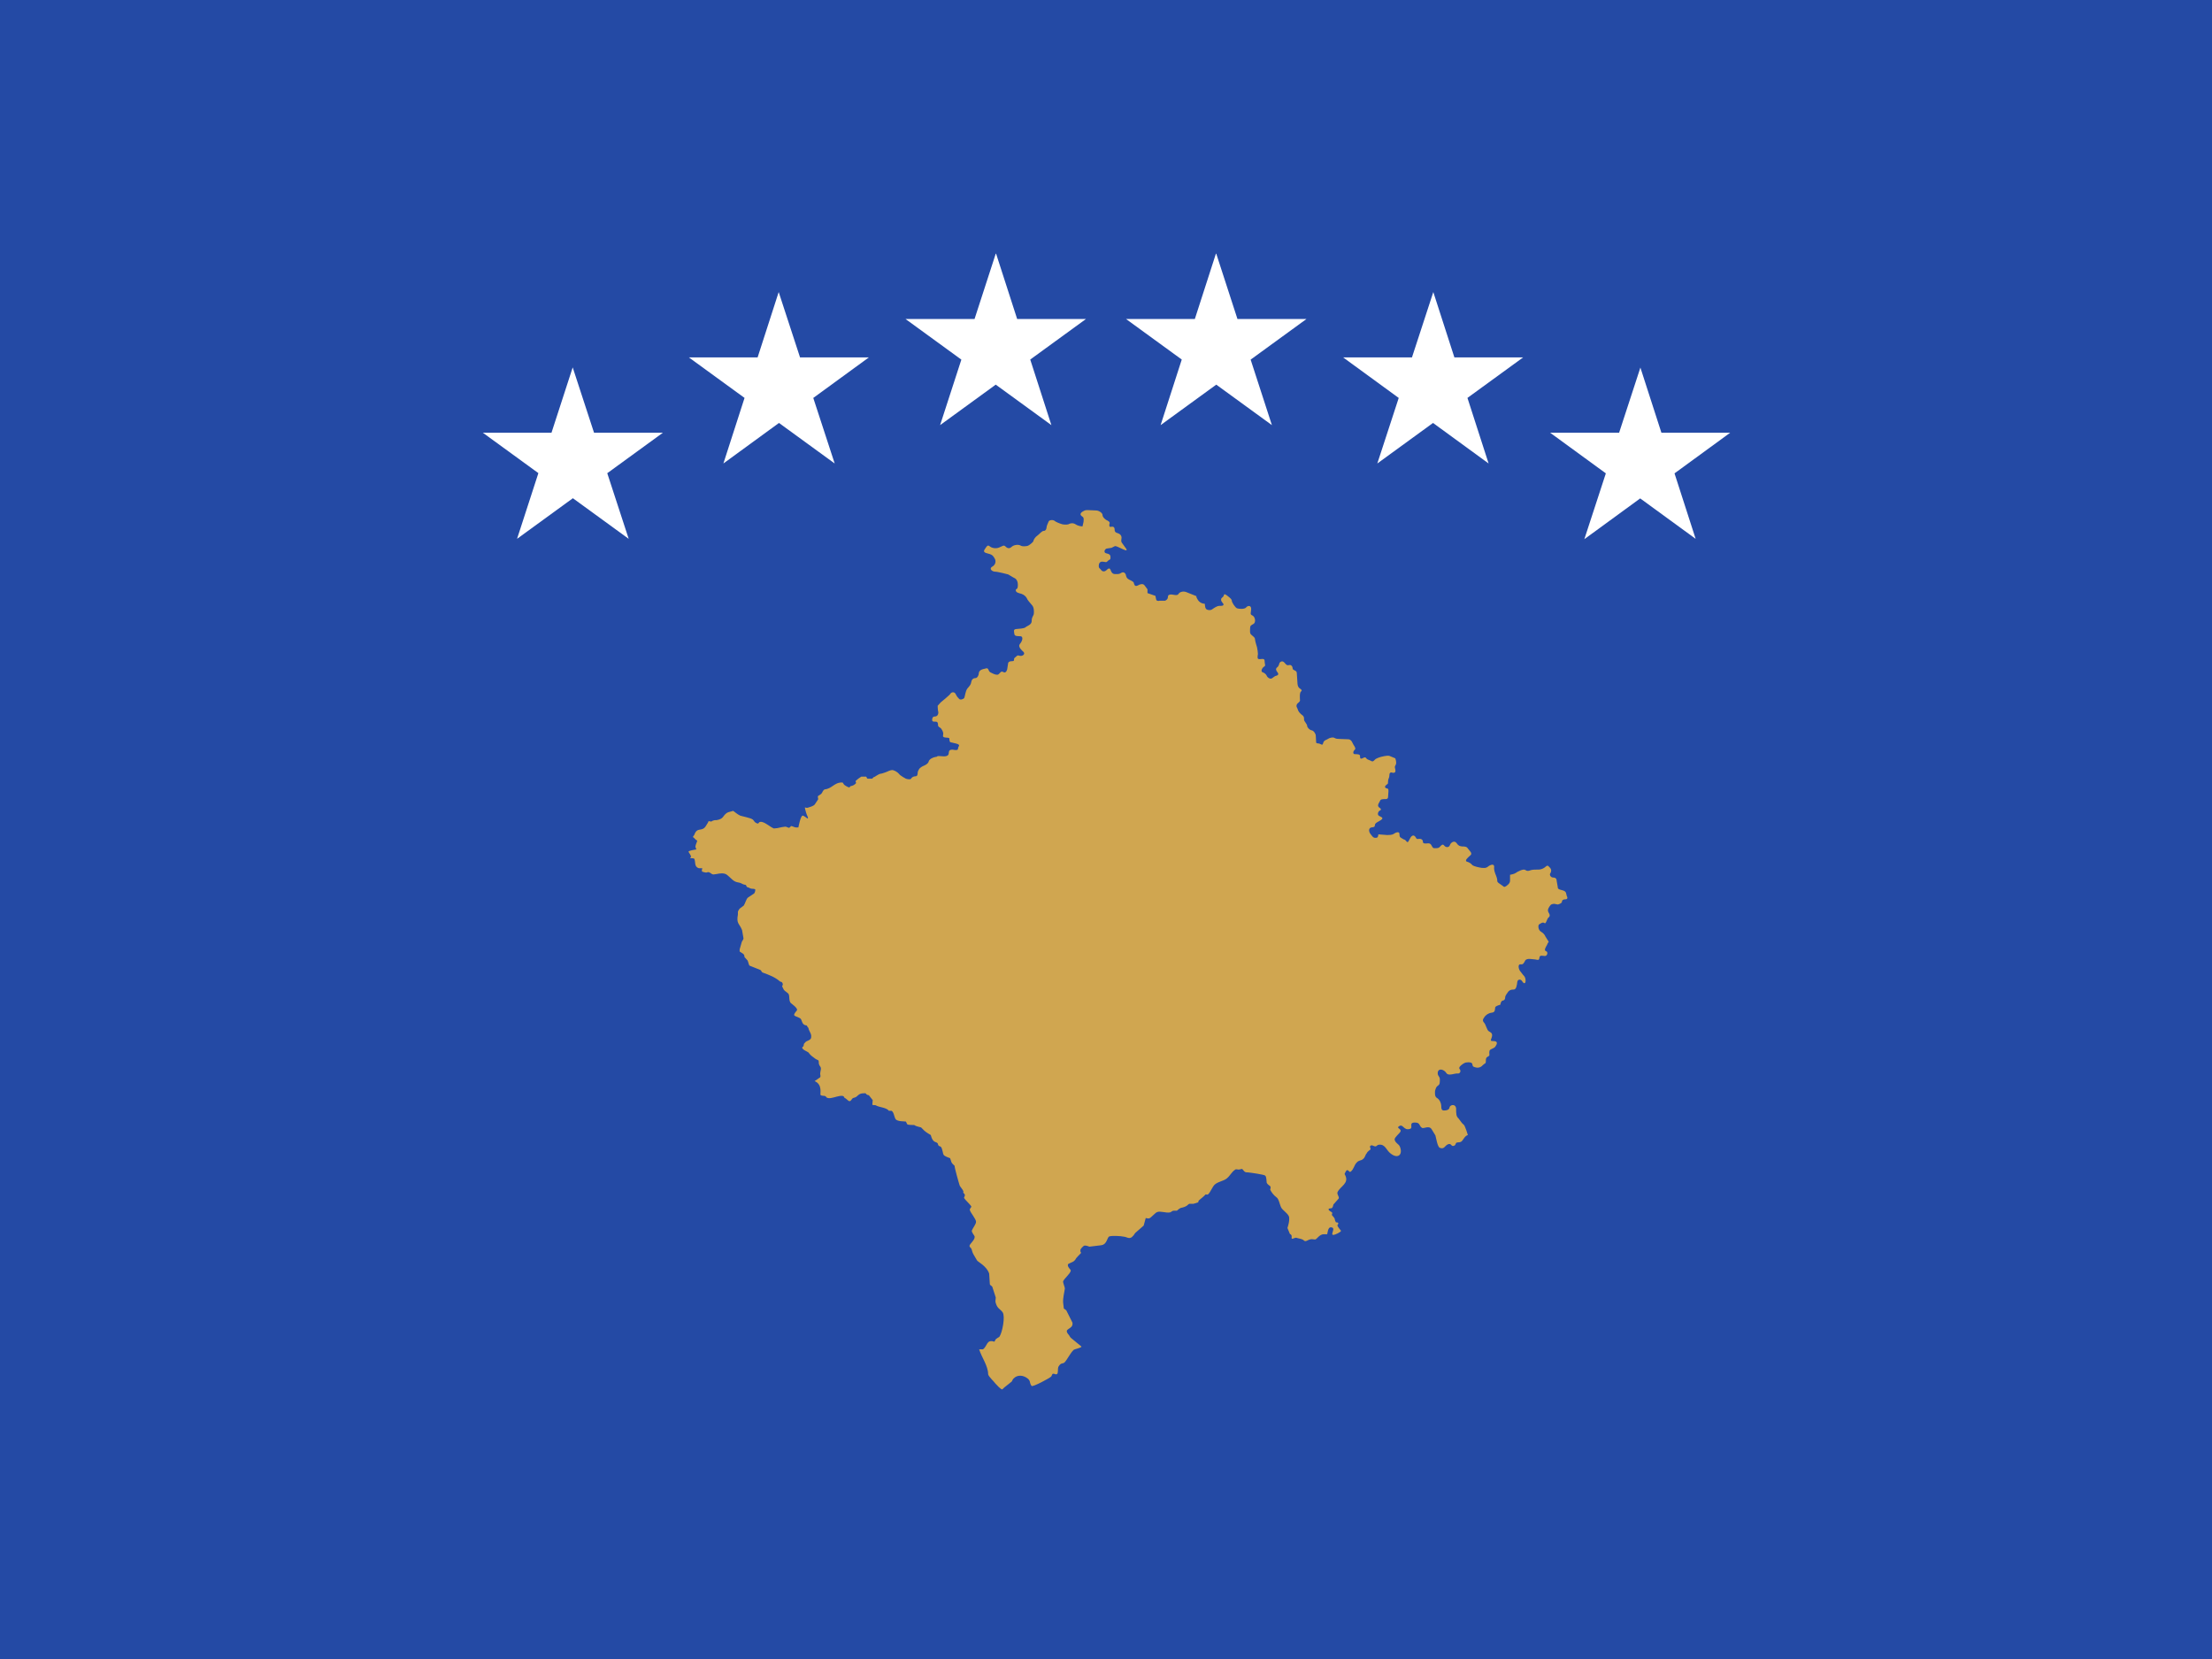
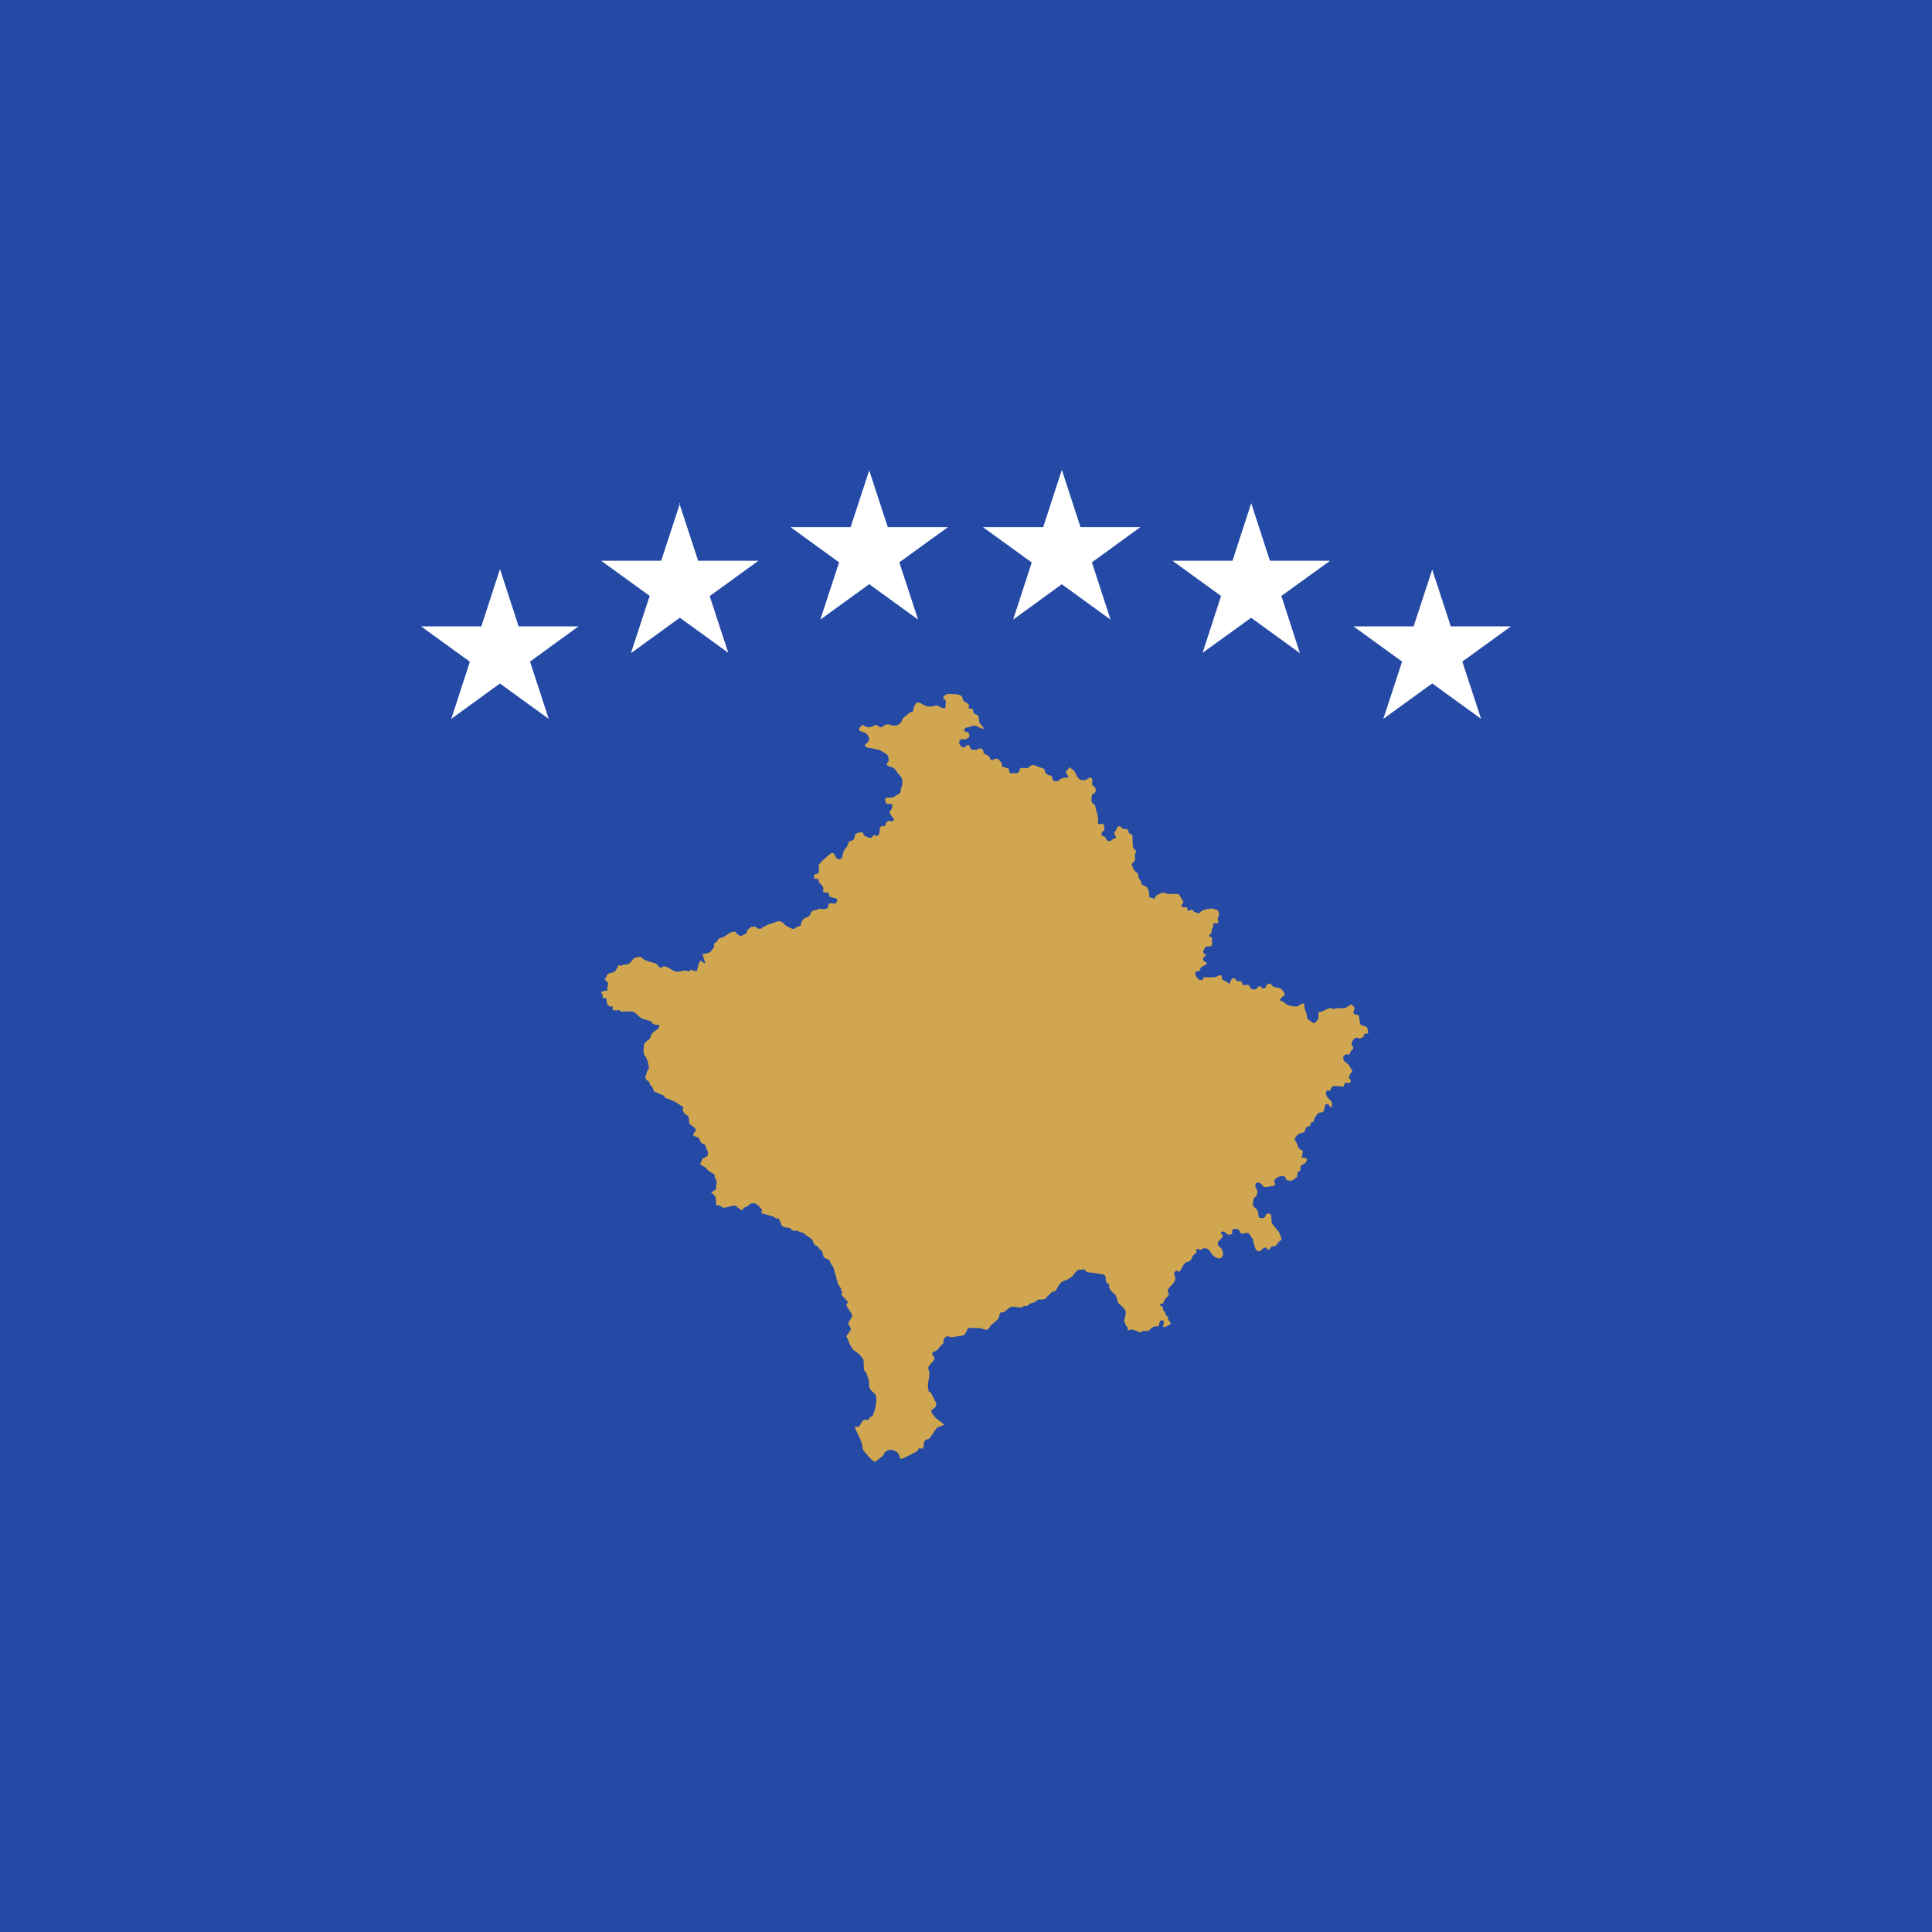
- <svg xmlns="http://www.w3.org/2000/svg" id="flag-icon-css-xk" viewBox="0 0 640 480">
-   <path fill="#244AA5" d="M0 0h640v480H0z" />
-   <path fill="#D0A650" d="M253 224.8s1.2-.8 1.6-.9c.5 0 2-.6 2-.6s1-.5 1.5-.5c.6 0 1.6.6 2 1.1.3.5 2 1.4 2 1.4s1.2.4 1.5 0c.2-.4.7-.7 1.3-.7.5 0 .6-.5.6-.9s.2-.9.6-1.4c.5-.5 1.3-.8 1.3-.8s1.2-.5 1.3-1.2c.2-.7 1.3-1.2 2-1.3.7 0 0-.4 1.8-.2 1.7.2 2-.4 2-.9.1-.5 0-1 1.1-1 1.1.2 1.6.2 1.6-.4 0-.6 1-1-.7-1.4-1.8-.5-1.6-.1-1.8-1 0-.7 0-.6-1.1-.7-1.2-.1-.6-.7-.7-1.3-.1-.6-.4-1-.6-1.3-.3-.4-.9-.4-.9-1s-.1-1-.7-1c-.7 0-1 0-1-.5 0-.6.2-1 .8-1 .7 0 1-.6 1-1.2-.2-.6-.2-1.9-.2-1.9l.9-1s2.6-2.1 2.8-2.5c.2-.4 1.1-.7 1.5.1.4.8.6 1 1 1.4.3.4 1.3.1 1.5-.3.2-.4.3-1.9.9-2.7.6-.7 1-1.1 1.1-1.8s.5-1.2 1.2-1.2c.6 0 1-.9 1-1.4 0-.5.4-1 1.2-1.2.8-.1 1.3-.6 1.6.2s.6.7 1.1 1c.6.3 1.4.6 1.8.3.5-.4.7-1 1.3-.7.6.4 1 0 1.2-.7l.3-1.9s.1-.5 1.1-.5.3-.6.8-1c.6-.4.6-.8 1.3-.6.7.3 1.8-.3 1.3-1-.6-.6-1.8-1.6-1.1-2.4.7-.8 1-2 .3-2.2-.7-.1-1.8.1-1.9-.6-.1-.8-.4-1.4.5-1.5.8-.1 2.2-.1 2.7-.5.4-.4 1.8-.7 1.8-1.8 0-1.2.4-1.3.6-2 .1-.6.1-2-.5-2.6-.6-.7-1.4-1.6-1.5-2-.2-.4-.7-1-1.6-1.3-.8-.2-1.6-.4-1.6-1 0-.7.6.1.6-1.6 0-1.7-1.1-2-1.1-2l-1.7-1s-3-.8-3.8-.8-1.8-.8-.9-1.4c1-.5 1.2-1.5.9-2.2-.4-.7-.6-1.3-1.9-1.6-1.3-.3-1.6-.6-1-1.4.5-.7.7-1.3 1.4-.7.6.5 1.8.7 2.7.3 1-.4 1.3-.8 1.8-.3.4.4 1 .8 1.7.2.7-.7 2-.8 2.6-.5.5.4 2 .3 2.4 0 .4-.2 1.4-1 1.4-1.3s.6-1.2 1.1-1.5c.6-.4 1.3-1.4 1.9-1.4.6 0 .8-.7.8-1 0-.5.5-1.4.6-1.7 0-.3 1.2-.8 2 0 .9.5 2 .8 2 .8s1 .2 1.7 0c.5-.3 1.3-.5 2.1 0 .9.6 2 .6 2 .6l.3-1.3c0-.4.2-1.2-.3-1.5-.4-.3-1-.7-.1-1.4 1-.6 1-.5 1.9-.5l2.2.1c.7 0 1.8.7 1.8 1.3 0 .6.5 1 1 1.4.6.3 1.3.6 1 1.2-.1.5-.1 1 .6.8.7-.1.9.3.9.9 0 .5.2.8 1 1 .6.2 1 .7 1 1.2s-.2.9 0 1.4l1 1.4s1.3 1.5-.4.7c-1.6-.7-2-1-2.5-1l-1 .5-1.3.2c-.6 0-1.2 1.2-.2 1.4.9.2 1.2.4 1.2 1.2s-.3.5-.8 1c-.4.6-.8.2-1.6.2s-1 .7-1 1.3.3.6.6 1c.4.6 1 .7 1.6.2.5-.5 1-.9 1.3.1.4 1 .9 1 1.5 1 .7 0 1 0 1.6-.4.5-.3 1.2 0 1.3.9.2.8.7 1 1.3 1.3.6.3 1 .5 1 1 .2.6.5.8 1.1.5.6-.4 1.5-.6 1.9-.1l.9 1.2v1.1l2.3.8.2 1c0 .3.4.6 1 .4h1.6s.8-.3.8-1c0-.6.3-.8 1-.8.5 0 1.8.5 2.1-.2.4-.6 1.4-.8 2.2-.5l3 1.2s-.3 0 .4 1.1 2 1.1 2 1.1 0 1 .3 1.4c.2.4 1.3.6 1.8.2.6-.4 1.4-1 2.1-1s1.2 0 1.2-.4-.7-.7-.7-1.4.7-.6.8-1.3c.1-.6.8 0 1.3.4s1 .8 1 1.2c0 .5 1 2 1.5 2.2.6.2 2.1.3 2.6-.2.4-.6 1.6-.8 1.5.5-.1 1.3-.4 1.4.4 1.8.8.4 1 2 .3 2.4-.7.4-1 .5-1 1.2s-.2 1.6.4 2c.6.5 1 .8 1 1.2 0 .5.6 2.4.6 2.4s.4 1.9.2 2.3c0 .5-.3 1.2.7 1.1 1-.1 1.3-.1 1.3.7s.4 1.2-.2 1.5c-.6.4-1 1.4-.4 1.6.6.2 1 .6 1.2 1 .1.4 1 1.2 1.6.7.6-.4.7-.6 1.2-.7.4-.1.8-.4.3-1-.4-.5-.6-1-.1-1.4.5-.3.7-1.3.7-1.3s.7-1 1.5 0 1 .6 1.5.6.8.5.8 1c0 .6 1.2.5 1.2 1.3l.2 3s0 1.1.7 1.5c.7.5.6.6.2 1-.3.6-.2 1.5-.2 2s.2.5-.3 1c-.6.4-.9 1-.5 1.6.3.6.2 1 1.1 1.8 1 .7.9 1 .9 1.6 0 .5.9 1.3.9 1.8s.7 1.2 1.3 1.3 1.2 1 1.2 1.6l.1 1.9s0 .3.6.3c.7 0 1.2.8 1.4 0 .2-1 1-1 1.4-1.3s1.4-.6 1.9-.3 1 .3 1.5.3l2.6.1s.6 0 1 .8c.3.8 1.3 1.8.8 2.2-.6.5-.6 1.3 0 1.3s1.5 0 1.5.5c0 .6 0 1 .7.7.5-.3.9-.4 1.1 0 .3.4.7.4 1.3.7.6.4.8.1 1.2-.3.3-.4 1.7-.8 1.7-.8s1.8-.5 2.5-.3l1.7.7s.4 1 .2 1.7c-.2.6-.5.5-.2 1.5.2 1-.3 1-.7 1-.5-.2-1-.2-1 .7 0 .8-.4 1-.4 1.8s0 .6-.5 1c-.4.3-.6.8.1 1 .7 0 .5.8.5 1.2l-.1 1.4s0 .5-.7.5-1.5 0-1.6.5c-.2.5-1 1.3-.3 1.9.8.5.6.8.1 1-.4.3-.8 1.3.2 1.6.9.4.8.7.2 1.1-.6.4-1.7.8-1.7 1.4s-.3.6-1 .7c-.7.1-1 1-.2 2 .8 1.1 1 1 1.6 1 .6 0 .6-1 .6-1l2.5.2c.6 0 1.4 0 1.9-.3.5-.4 1.7-.9 1.7 0 0 1 .3 1 .8 1.3.6.5.7.1 1.2.8.5.6.6 0 1-.7.3-.7 1-1.4 1.6-.6.5.9.5.6 1.2.6s1 .4 1 .9.6.5 1.5.4c.8 0 .9.5 1.2 1s.5.4 1 .4c.4 0 .9 0 1.2-.4.4-.4.8-1 1.3-.3.5.6 1.4.5 1.6-.2.3-.8 1.3-1.4 1.9-.6.6.9 1 .9 1.6 1 .6 0 1.4 0 1.7.6.4.6 1.5 1.4.7 2-.8.7-1.7 1.5-1 1.8a3 3 0 0 1 1.6 1c.5.4 2 .7 2.7.8.7 0 1.2.2 2-.5.9-.6 1.7-.6 1.6.3-.1.8.3 1.8.3 1.8s.6 1.4.6 1.9-.1.6 1 1.3c1 .6.8 1 1.7.4.8-.6 1-1 1-1.5v-1.7s1.2-.2 1.6-.5c.5-.4 2.3-1.3 2.8-.9s1 .3 1.5.1c.5-.2 1.4-.2 1.9-.2.4 0 1.2.1 2.2-.6.9-.8.9-.6 1.5 0 .5.5.5 1.1.2 1.6-.4.4 0 1.3.8 1.3s1 .5 1 1l.3 1.7c0 .4 0 .7 1.4 1 1.2.3 1 1 1.2 1.6.3.5.3 1-.4 1s-1 .3-1 .8c-.2.5-1.2.7-1.2.7l-1-.2s-.8 0-1.1.4c-.4.5-1 1.3-.6 2 .5.8.5 1.2 0 1.6-.4.3-.7 1.9-1.1 1.6-.5-.4-1 0-1.5.3-.5.2-.4 1.7.5 2.2 1 .6 1.2 1.3 1.2 1.3l1 1.6s-.3.3-.5.9c-.3.5-1 1.6-.3 1.8.7.2.4 1.4-.3 1.4s-1.5-.4-1.6.5-.5.6-1.2.5c-.7 0-2.4-.5-2.9.3-.5.9-.6 1.2-1.4 1.1-.8 0-.5 1.3-.2 1.8l1 1.3s.7.5.7 1.6c0 1-.5 1-1 .2-.4-.7-1.3-.6-1.4.2-.1.9-.3 2.2-1 2.2-.9 0-1.2.2-1.6.6-.3.4-.9 1.2-.9 1.6s-.1.9-.7 1-.7 1.2-.7 1.2-1.4.3-1.5.8c-.1.5.1 1.4-1 1.5a3 3 0 0 0-2.2 1.4c-.4.5-.5 1 0 1.5s.8 2.2 1.4 2.5c.5.3 1 .5.9 1.3-.1.9-.8 1.5.1 1.5 1 0 1.5.2 1.2 1-.4.7-.4.8-1 1.1-.8.4-1.1.4-1.1 1.2s.2.9-.4 1.2-.6.7-.6 1.4-.2.4-.9 1.1c-.7.8-1.6.8-2.2.6s-.7-.2-.8-.9c-.1-.6-1.1-.6-1.7-.5-.6 0-1.4.7-1.4.7s-1 .7-.6 1.2c.5.5.2 1.4-.6 1.3-.8-.1-2.6.8-3.2-.1-.6-1-2.2-1.6-2.5-.3-.2 1.2.7 1.1.6 2.4 0 1.3-.3 1.3-.8 1.7-.4.4-.4.8-.6 1.3 0 .5-.2 1.7.6 2.1.8.5 1.2 1.6 1.2 2.3 0 .6 0 1.3.8 1.3s1.5-.2 1.6-.9c.1-.7 1.7-1.2 1.9.3 0 1.5 0 2.3.7 2.9.5.6 1 1.5 1.5 1.8.4.3 1.2 3 1.2 3-1.1.3-1.4 1.8-2.1 2-.4.2-.9 0-1.3.3-.2.3-.2.7-.6.8-.9.4-.7-.9-1.8-.4-.9.4-1 1.5-2.3 1-.7-.2-1.1-3-1.3-3.6l-1.1-1.8c-.8-1.2-2.3 0-2.8-.4-.8-.5-.5-1.4-1.7-1.5-2.4-.2-.7 1.5-1.7 1.8-2 .7-2-1.8-3.4-.6-.5.4 1 .7.6 1.4-.3.6-1.7 1.6-1.7 2.3.2 1 1.2 1.3 1.5 2 1 2.3-.5 3.8-2.7 2-1.2-.9-1.5-2.7-3.3-2.5-.5 0-.6.4-1 .5-.5 0-.8-.4-1.3-.3-.7.3 0 .8-.2 1.2 0 0-1 .7-1 1-.6.6-.4 1.2-1.2 1.8-.6.5-1.1.2-1.8 1-.7.7-.8 1.9-1.7 2.6-.5.4-.8-1.1-1.4-.1l-.2.4c-.2.3-.2.4 0 .7 1.2 2.4-1.4 3.2-2.2 4.9-.3.7.6 1.3.3 1.9l-1.5 1.7c0 .2-.2.8-.4 1-.2.2-1 0-1 .4s.8.7 1 .9c.2.3-.2.7 0 .8 1.2 1.3.5.9 1.1 2 .1.2.5-.1.7.3.1.4-.4.4-.2.8 0 .2 1 1.4 1 1.4 0 .4-1.8 1.2-2.2 1.2-1.1 0 1-2.2-.8-2.2-.8 0-.9 1.7-1 2h-1c-1.2 0-2 1.4-2.4 1.5-.3.1-1-.2-1.5 0-.4 0-1 .5-1.4.5-.3 0-.4-.2-.7-.4-.5-.3-1.5-.4-2-.6-.4 0-1 .4-1.2.3-.3-.2.3-1-.6-1.4l-.7-1.7c.3-1 .6-2 .5-3.1-.2-1.1-2-2-2.4-3-.3-.6-.6-2.4-1.3-2.8a6.2 6.2 0 0 1-1.8-2.2c0-.2.3-.6 0-1-.3-.3-.8-.5-1-1-.1-.4 0-1.8-.5-2.1-.5-.3-4-.8-5-.9-.4 0-.7 0-1-.3l-.6-.7-1 .2c-.3 0-.8-.2-1 0-1.1.7-1.4 1.7-2.5 2.6-1.1.8-2.3.8-3.4 1.7-.7.6-1.2 2.1-1.9 2.8-.3.3-.7 0-.8.1-.6.7-1.4 1.2-2 1.8-.1.2 0 .4-.2.5l-1.3.4h-1.2c-.5.2-.5.8-2.5 1.2l-.5.3-.6.5h-.9c-.5 0-.8.5-1.2.5-1 .2-2.8-.5-3.6-.1-.5.1-1.8 1.7-2.3 1.8-.3.1-.6 0-1-.1l-.6 2.2-2.4 2.1c-.3.3-.4.7-.8 1-.2.3-.6.5-1 .5s-1.1-.4-1.6-.4c-.8-.2-3.3-.3-4-.1-.9.1-.6 2.4-2.6 2.6l-3.3.4c-.1 0-.8-.4-1.5-.3-.3.1-1.1 1-1.1 1.2v.5l.2.4c-.4.5-1.4 1.3-1.7 2l-.4.4c-.2.2-1.6.7-1.7.9-.3.8 1 1.6.8 1.9-.3 1-1.7 2-2.2 3-.1.4.5 1.7.5 2.1-.2 1.3-.6 2.9-.5 4.1l.2 1.7.7.5 1.8 3.6c.3 2.2-3 1.4-1 3.6.2.4.4.7.8 1l2.8 2.3c0 .4-2 .7-2.3 1-1 1-1.7 2.6-2.6 3.6-.6.5-1-.1-1.8 1.3-.2.5 0 1.6-.3 2-.5.4-.8-.2-1.3 0-.2 0-.3.7-.5.8-.5.5-5.2 3-5.6 2.7-.2-.1-.5-.9-.5-1.1 0-.3-.4-.9-.6-1-1.2-1-3-1.3-4.2 0-.3.3-.3.8-.7 1l-2 1.6-.5.5c-.5 0-1.6-1.3-2-1.7-.4-.6-2-2-2.1-2.7 0-2.4-1.9-4.9-2.6-7.2h1.1c1.3-.9 1-3 3.3-2.2.3-.4.3-.8.8-1 .2-.2.6-.3.7-.5.8-1.2 1.7-5.8.9-7-.7-1-1.5-1-2-2.7-.2-.5 0-1 0-1.6l-1-3.1c-.2-.3-.7-.5-.7-.7l-.2-3.1c-.7-2.2-3.4-3.5-3.5-3.8l-1-1.7c-.4-.7-.4-1-.6-1.6-.1-.3-.6-.6-.6-.9 0-.6 1.6-1.7 1.5-2.7 0-.3-1-1.3-.8-1.8.2-.6 1.2-1.8 1.2-2.5 0-.8-1.6-2.6-1.8-3.4-.1-.5.6-.8.4-1.1-.2-.4-1.8-1.9-2-2.3-.3-.3.5-.7 0-1.3-.6-.5-.1-.4-.3-.8-.2-.5-.7-1-1-1.5-.2-.5-1.6-5.5-1.5-5.8-.3-.3-.7-.6-.9-1l-.4-1.2s-1.6-.5-1.9-1c-.2-.3-.3-1.6-.7-2.2-.2-.3-.5-.2-.7-.4-.2-.2-.2-.5-.3-.7-.5-.6-1.4 0-2-2.4-1-.6-1.7-1-2.4-1.8l-.4-.4c-.6-.2-1.5-.3-2-.7-.3 0-1.8 0-2-.2l-.4-.8c-.8-.1-2.2 0-2.9-.6-.5-.5-.6-2.8-1.6-2.5a.7.7 0 0 0-.4 0c-.7-1-2.9-1-3.8-1.6-.2-.1-1 0-1-.2l.1-1.3-1.1-1.4c-.9-.2-.6-.3-1-.6-1.5 0-1.7.2-2.6 1-.2.2-.7.3-1 .4-.5.3-.6 1.2-1.3.8l-.6-.5c-.4-.4-.6-.2-.8-.8-1.2-.7-4.5 1.5-5.2 0-.6-.3-1 0-1.5-.4-.2-.2.7-3-1.7-4l1.6-1.1c.2-.3 0-.8 0-1 0-.5.3-1.4.2-1.7 0-.3-.4-.6-.5-1-.2-.3 0-.8-.2-1.2l-.8-.4c-.6-.5-1.2-.8-1.7-1.4l-.4-.5c-.4-.3-1.8-.8-1.8-1.4 0-.2.4-.3.4-.5.1-.3 0-.6.3-.8.6-1 2.1-.5 1.9-2.2-.1-.8-.7-1.4-.8-2.2-.3-.2-.3-.5-.5-.7-1.5-.1-1.3-1.6-1.8-2-1.5-1-2.7-.4-1-2.4.2-.7-1.5-1.8-1.8-2.1-.6-.6-.3-1.9-.6-2.5 0-.3-1.1-.9-1.4-1.3l-.5-1v-.1c.3-.3.2-.8 0-1-.1-.3-.6-.2-.7-.4-1.4-1.2-3-1.8-4.9-2.5-.5-.2-.3-.6-.8-.8l-3-1.2c-.2 0-.4-1.1-.6-1.5l-.9-1c0-1-.6-1-1.4-1.6v-.6l.6-2.1c.1-.4.6-.8.5-1.2l-.4-2.3c-.8-2-1.7-1.8-1.2-4.5 0-.6-.1-.9.3-1.4l.2-.3 1.2-.9c.4-.6.7-1.9 1.2-2.3l1.8-1.2c.2-.2.4-.9.3-1.2-.4-.2-.8-.1-1.2-.2-.2 0-.7-.4-1.1-.4-.1-.2-.3-.3-.3-.5l-.2-.2c-.5 0-1-.3-1.4-.5-.5-.2-1.2-.2-1.7-.5-1-.5-2-2-2.9-2.2-1.2-.3-2 .1-3.2.2-.7 0-.7-.4-1.3-.6-.8-.3-.2.4-2-.2-.3-.2 0-.8 0-1h-1c-1.4-.4-.9-1.8-1.3-2.7-.1-.2-.8-.2-1-.2-.2 0-.2-.2-.2-.2l.2-.1c.2-.4-.7-1.4-.7-1.6.1-.3 2-.6 2.2-.6.1-.3-.1-.5-.2-.7 0-.5.3-1.2.5-1.7v-.2c-.6-.3-.7-.7-1.2-1 0-.3.3-.4.4-.7.9-2.5 2.3-.5 3.5-2.8.1-.2.5-.7.6-1.1h.2c.2 0 .6.2.8 0 .2-.2.5-.2.8-.3h.5c2.2-.4 1.7-1.2 3-2.1.4-.3 1.4-.4 1.8-.6.5.3 1.2 1 2.1 1.4.7.2 3 .7 3.4 1 .5.2.6.8 1 1 1.3.8.5-.4 1.8-.2 1.3.3 2.3 1.4 3.5 1.9l1-.1c.3-.1 2.3-.5 2.5-.4l.8.3c.3.1.5-.5.8-.5.8.2.8.5 2 .4 0 0 .6-3.3 1.2-3.4.3-.1 1.2.7 1.4.8.4.1 0-.7 0-.7-.2-.3-.8-2.3-.7-2.5 0 0 .5.2.8.1.6-.2 1.5-.4 2-.9l1-1.5c.1-.2-.2-.8 0-1l.9-.6c.4-.4.4-1 1-1.3 2-.2 2.7-1.8 4.6-2h.6l.4.6c0 .1 1.3.9 1.5.8.2 0 .3-.3.5-.4.3.1 1.4-.5 1.5-.9 0 0-.2-.3-.1-.6a12 12 0 0 1 1.6-1.2h1.4c.2.2.2.6.5.6h1.2c.2 0 .3-.5.7-.5z" />
+ <svg xmlns="http://www.w3.org/2000/svg" id="flag-icon-css-xk" viewBox="0 0 512 512">
+   <path fill="#244AA5" d="M0 0h512v512H0z" />
+   <path fill="#D0A650" d="M202.3 245.7l1.3-.7 1.6-.5s.8-.4 1.2-.4c.4 0 1.3.5 1.5.9.3.4 1.7 1 1.7 1s1 .4 1.1 0c.2-.2.6-.5 1-.5s.6-.4.6-.7c0-.3.2-.7.5-1.1.3-.4 1-.6 1-.6s1-.4 1-1 1.1-1 1.7-1c.5-.1 0-.4 1.3-.2 1.4.1 1.6-.3 1.7-.7 0-.5 0-.9.9-.8.8.1 1.3.1 1.3-.4 0-.4.8-.7-.6-1-1.4-.5-1.3-.2-1.4-.8-.1-.7 0-.6-1-.7-1 0-.4-.5-.5-1 0-.5-.3-.7-.5-1-.2-.4-.7-.4-.7-.8 0-.5 0-.8-.6-.8s-.7 0-.7-.4c0-.5.1-.9.6-.9s.8-.4.7-.9v-1.5l.6-.8 2.3-2c.2-.3.9-.6 1.2 0 .3.7.5.9.8 1.2.2.3 1 0 1.2-.2.2-.4.2-1.5.7-2.2.5-.6.8-1 .9-1.4s.3-1 .9-1 .9-.7.9-1.1.2-.9 1-1c.6 0 1-.5 1.2.1.2.7.4.7.9.9.4.2 1 .5 1.4.2.4-.3.5-.8 1-.5.5.3.9 0 1-.6l.2-1.5s.1-.4 1-.4.2-.5.6-.8c.5-.4.5-.7 1-.5.6.2 1.5-.2 1-.7-.4-.6-1.4-1.4-.9-2 .6-.6.8-1.7.3-1.8-.6-.1-1.4.1-1.5-.5-.1-.6-.3-1 .3-1.2.7 0 1.9 0 2.2-.4s1.5-.5 1.5-1.4c0-1 .3-1 .4-1.6.1-.5.1-1.6-.3-2.1a9.5 9.5 0 0 1-1.3-1.6 2 2 0 0 0-1.2-1c-.7-.2-1.3-.3-1.3-.8 0-.6.5 0 .5-1.3s-1-1.6-1-1.6l-1.3-.8s-2.4-.6-3-.6-1.4-.7-.7-1.1c.8-.5 1-1.2.7-1.8s-.5-1-1.5-1.3c-1-.3-1.3-.5-.9-1.1.5-.6.6-1 1.2-.6.5.4 1.4.6 2.2.2.7-.3 1-.6 1.4-.2.3.3.8.7 1.4.2.5-.6 1.5-.6 2-.4.5.3 1.6.2 2 0 .3-.2 1-.8 1-1.1s.5-1 1-1.2c.4-.3 1-1.1 1.5-1.1s.6-.5.6-.9.4-1 .5-1.2c0-.3 1-.7 1.6-.1.7.5 1.5.7 1.5.7s1 .1 1.4 0c.5-.2 1.1-.4 1.8 0 .6.5 1.6.5 1.6.5l.1-1c0-.4.2-1-.1-1.2-.4-.3-.9-.6-.1-1.2.7-.5.7-.4 1.4-.4l1.8.1c.6 0 1.5.5 1.5 1s.4.9.8 1.1c.5.3 1 .5.9 1-.2.4-.2.7.3.7.6-.1.8.2.8.6s.1.7.7.9c.6.2.8.5.8 1l.1 1c.1.4.8 1.1.8 1.1s1 1.2-.3.6-1.6-.8-2-.7c-.5 0-.8.3-.8.3l-1 .2c-.6 0-1 1-.3 1.1.8.2 1 .3 1 1s-.2.4-.6.8c-.4.4-.7.2-1.3.2-.7 0-.8.5-.8 1s.2.4.5.8c.3.5.8.5 1.2.1.5-.4.9-.7 1.1.1s.7.8 1.2.8c.6 0 .8 0 1.2-.3.5-.2 1 0 1.2.7 0 .7.5.8 1 1 .4.3.7.5.8.9.1.4.4.6.8.3.5-.2 1.2-.4 1.5 0l.8 1v.8l1.8.6.2.8c0 .4.3.5.7.4h1.3s.7-.3.7-.8.3-.6.7-.6c.5 0 1.5.3 1.8-.2.3-.5 1.1-.7 1.7-.4l2.4.9s-.2 0 .3 1c.6.8 1.6.8 1.6.8l.3 1.1c.2.3 1 .5 1.5.2.4-.4 1-.8 1.6-.8.6 0 1 0 1-.3s-.6-.6-.6-1.2c0-.5.6-.5.7-1 0-.5.6 0 1 .3.3.2.8.7.8 1s.8 1.5 1.2 1.7c.5.2 1.7.3 2-.2.4-.4 1.3-.6 1.3.5-.1 1-.3 1 .3 1.4.7.4.8 1.6.2 1.9-.5.3-.7.4-.7 1s-.2 1.3.2 1.6c.5.4.8.6.8 1s.5 1.9.5 1.9.3 1.5.2 1.8-.2 1 .6.9c.8-.1 1-.1 1 .6s.3 1-.2 1.2c-.4.2-.7 1-.3 1.3.5.1.9.4 1 .7 0 .4.8 1 1.3.6.4-.3.5-.5.9-.6.4 0 .6-.3.3-.7-.4-.5-.5-.9-.1-1.2.4-.2.5-1 .5-1s.6-.8 1.2 0c.7.7.8.4 1.2.4.5 0 .7.5.7.9s1 .3 1 1l.1 2.3s0 1 .6 1.3c.5.4.4.4.1.9-.2.4-.1 1-.1 1.4s.1.5-.3.9c-.5.3-.7.7-.4 1.2.3.6.2.9 1 1.5.7.6.6.9.6 1.3s.7 1 .7 1.4c0 .5.6 1 1 1s1 .9 1 1.3l.2 1.6s-.1.2.4.2c.6 0 1 .6 1.1 0 .2-.7.8-.8 1.1-1 .4-.2 1.2-.5 1.5-.3.4.3.9.3 1.2.3h2.2s.4 0 .7.7c.3.7 1.1 1.4.7 1.8-.5.3-.5 1 0 1 .6 0 1.2 0 1.2.4 0 .5 0 .8.5.5s.8-.3 1 0c.1.4.5.4 1 .6.4.3.6.1.9-.2.3-.4 1.4-.7 1.4-.7s1.5-.3 2-.2l1.3.5s.4.9.2 1.4c-.2.5-.4.4-.2 1.2.2.8-.2.9-.5.8-.4-.1-.8-.1-.8.6s-.4.8-.4 1.4 0 .5-.3.8c-.4.2-.5.7 0 .8.6 0 .4.6.4 1v1s0 .5-.6.5c-.7 0-1.2 0-1.3.4s-.8 1-.2 1.5c.7.4.5.7.1.8-.4.2-.6 1 0 1.3.8.3.7.5.3.9-.5.3-1.4.6-1.4 1 0 .6-.2.6-.8.7s-.8.7-.1 1.6c.6.9.8.7 1.3.7.4 0 .4-.7.4-.7h2c.5 0 1.2 0 1.5-.2.4-.2 1.4-.7 1.4.1 0 .8.2.7.7 1 .4.4.5.1 1 .6.3.5.4.1.6-.5.3-.6.9-1.2 1.3-.5s.5.5 1 .5c.6 0 .8.3.8.7s.6.4 1.2.3.7.4 1 .8c.3.4.4.4.8.4.3 0 .7 0 1-.4.3-.3.6-.8 1-.2s1.1.4 1.3-.2c.2-.6 1-1.1 1.5-.4.4.6.8.6 1.3.7.4.1 1.1.1 1.4.5.3.5 1.2 1.2.5 1.7-.6.5-1.4 1.2-.8 1.3.6.2 1 .4 1.3.8.4.4 1.6.6 2.1.7.6 0 1 .2 1.7-.4.6-.5 1.3-.5 1.2.2-.1.7.3 1.5.3 1.5s.4 1 .4 1.5c0 .4 0 .5.8 1s.7.9 1.4.4c.6-.6.8-.8.8-1.2v-1.4s1-.2 1.3-.4 1.9-1 2.2-.7.9.2 1.2 0h1.5c.4 0 1 0 1.8-.6.7-.6.7-.4 1.2 0s.4 1 .2 1.3c-.3.3 0 1 .6 1 .7 0 .8.4.8.9l.2 1.3c.1.4.1.5 1.1.8 1 .2.9.8 1 1.3.2.4.2.7-.3.7-.6 0-.8.3-.8.7-.1.4-1 .6-1 .6l-.8-.2s-.6 0-.8.4c-.3.3-.9 1-.5 1.6.4.6.4 1 0 1.2-.4.3-.6 1.5-1 1.3s-.8 0-1.1.2c-.4.2-.3 1.4.4 1.8.8.5 1 1 1 1l.8 1.3-.5.7c-.2.4-.7 1.3-.2 1.5s.3 1-.2 1c-.6 0-1.2-.2-1.3.5-.1.7-.4.5-1 .4-.5 0-2-.4-2.3.3-.3.7-.4 1-1 .8-.7 0-.5 1-.3 1.5.2.4.9 1 .9 1s.5.4.5 1.3-.4.8-.7.2-1.1-.5-1.2.1c-.1.7-.2 1.7-.9 1.7-.6 0-.9.2-1.2.6-.2.3-.7.9-.7 1.2s-.1.7-.6.8c-.4 0-.5 1-.5 1s-1.1.2-1.2.6c-.1.4 0 1.1-.9 1.2-.9.1-1.4.7-1.7 1.1-.3.5-.4.8 0 1.2.4.4.6 1.8 1 2 .6.3 1 .4.8 1 0 .8-.6 1.3.1 1.3.8 0 1.2.2 1 .8-.3.6-.3.6-.9.9-.5.3-.8.3-.8 1s.2.6-.3.9c-.5.2-.5.6-.5 1 0 .6-.1.4-.7 1s-1.3.6-1.8.4c-.4-.1-.5-.1-.6-.6-.1-.6-1-.6-1.4-.5-.5.1-1.1.6-1.1.6s-.8.5-.5 1c.4.4.2 1-.4 1-.7 0-2.2.7-2.6 0-.5-.9-1.8-1.4-2-.3-.2 1 .6.9.5 2-.1 1-.3 1-.7 1.3-.3.3-.3.6-.4 1-.1.4-.2 1.4.4 1.7.7.4 1 1.3 1 1.8s0 1 .6 1c.7 0 1.2 0 1.3-.7.1-.6 1.4-.9 1.5.3s0 1.8.6 2.3c.4.5.8 1.2 1.2 1.5s1 2.4 1 2.4c-1 .2-1.2 1.4-1.8 1.6-.3.1-.6 0-1 .2-.2.2-.2.5-.5.7-.7.3-.5-.8-1.4-.4-.7.3-.8 1.2-1.8.8-.6-.2-1-2.3-1.1-2.8 0-.3-.7-1.2-.9-1.5-.6-1-1.8 0-2.2-.3-.7-.4-.4-1.2-1.3-1.2-2-.2-.6 1.1-1.4 1.4-1.5.6-1.5-1.4-2.7-.5-.4.3.7.6.4 1.2-.2.4-1.4 1.2-1.3 1.8.1.8 1 1 1.2 1.7.7 1.7-.4 3-2.2 1.6-1-.8-1.1-2.2-2.6-2.1-.4 0-.5.3-.9.4-.3 0-.6-.3-1-.2-.5.2 0 .6-.1.9l-.9.8c-.4.5-.3 1-.9 1.5-.5.3-.9.1-1.4.7-.6.6-.7 1.5-1.4 2.1-.4.3-.6-.9-1 0-.2 0-.2.1-.3.2v.6c1 2-1 2.6-1.7 4-.3.5.5 1 .2 1.4-.2.4-1.1 1.2-1.2 1.4 0 .2-.1.6-.3.8-.2.2-.7 0-.8.3 0 .3.6.6.8.8.2.2-.1.5 0 .6 1 1 .4.7.9 1.6 0 .2.4 0 .5.3.1.3-.2.3-.1.6l.8 1.1c0 .3-1.5 1-1.8 1-.9 0 .8-1.8-.7-1.8-.6 0-.6 1.4-.8 1.6h-.8c-.9 0-1.5 1.1-1.9 1.2h-1.1c-.4 0-.8.4-1.2.4-.2 0-.3-.2-.5-.3l-1.6-.5c-.3 0-.8.4-1 .2-.2-.1.3-.7-.4-1l-.6-1.4c.2-.8.5-1.7.4-2.5-.2-1-1.5-1.7-2-2.4-.2-.5-.4-2-1-2.3a5 5 0 0 1-1.4-1.7c0-.2.2-.5 0-.8-.2-.3-.7-.4-.8-.8-.1-.4 0-1.5-.4-1.7-.4-.3-3.3-.6-4-.7-.3 0-.6 0-.9-.3l-.4-.5-.9.1h-.7c-1 .6-1.1 1.4-2 2-.9.8-1.8.7-2.7 1.5-.6.5-1 1.7-1.5 2.2-.2.3-.6 0-.7.1l-1.6 1.5s0 .3-.2.4l-1 .2h-1c-.4.2-.4.7-2 1l-.3.2-.6.5h-.6c-.4 0-.7.3-1 .4-.9 0-2.2-.4-2.8-.1-.4.1-1.5 1.3-2 1.4h-.6c-.2 0-.5 1.4-.6 1.7l-2 1.7-.5.8c-.2.2-.5.4-.8.4-.4 0-1-.3-1.3-.4-.7 0-2.7-.2-3.3 0-.6 0-.4 1.9-2 2l-2.7.4s-.6-.4-1.2-.2c-.2 0-.8.7-.8 1v.3l.1.3c-.3.5-1.1 1-1.4 1.6l-.2.3c-.2.2-1.3.6-1.4.8-.3.6.7 1.2.6 1.5-.2.8-1.4 1.6-1.7 2.4-.1.3.4 1.3.3 1.7 0 1-.4 2.3-.4 3.3l.2 1.3.6.4c.1.2 1.4 2.6 1.4 2.9.2 1.7-2.3 1.1-.8 2.9l.6.8 2.3 1.8c0 .3-1.6.6-1.8.8-.8.8-1.4 2.1-2.1 2.9-.5.4-.9 0-1.4 1-.2.4 0 1.3-.3 1.6-.4.4-.7-.2-1 0-.2 0-.3.6-.4.7-.5.3-4.2 2.3-4.5 2.1-.2 0-.4-.7-.4-.9a2 2 0 0 0-.5-.8c-1-.8-2.4-1-3.3 0-.3.3-.3.7-.6 1l-1.6 1.2s-.3.4-.5.3c-.3 0-1.2-1-1.5-1.3-.4-.5-1.6-1.7-1.7-2.2 0-2-1.5-3.9-2.1-5.8h1c1-.6.7-2.4 2.5-1.7.3-.3.2-.6.7-.9.2 0 .5-.2.5-.3.7-1 1.4-4.6.8-5.6-.6-.8-1.2-.8-1.7-2.2v-1.2c0-.4-.7-2.4-.8-2.6-.1-.1-.5-.3-.5-.5 0-.1-.2-2.3-.1-2.5-.6-1.7-2.8-2.8-2.9-3l-.8-1.4c-.3-.5-.3-.8-.5-1.3 0-.2-.4-.4-.4-.7 0-.4 1.2-1.4 1.2-2.1 0-.3-.8-1-.7-1.5.2-.4 1-1.4 1-2 0-.6-1.3-2-1.5-2.7 0-.4.5-.7.4-.9l-1.7-1.8c-.1-.3.5-.6 0-1-.4-.5 0-.3-.1-.7l-.8-1.2-1.3-4.6c-.2-.3-.5-.5-.6-.8l-.4-1s-1.3-.4-1.5-.8c-.2-.3-.2-1.2-.6-1.7-.1-.3-.4-.2-.6-.4l-.2-.5c-.4-.5-1.1 0-1.6-2l-2-1.4-.2-.3c-.5-.2-1.2-.2-1.6-.6l-1.6-.1-.4-.6c-.6-.2-1.7-.1-2.2-.6-.5-.4-.6-2.2-1.3-2h-.4c-.5-.7-2.2-.8-3-1.2-.2-.1-.8 0-.8-.2l.1-1-1-1.1c-.6-.2-.3-.3-.8-.5-1.1-.1-1.2 0-2 .8l-.8.3c-.4.2-.5 1-1 .6l-.5-.4c-.3-.3-.5-.1-.6-.6-1-.5-3.6 1.2-4.2 0-.5-.3-.8 0-1.2-.3-.2-.2.5-2.4-1.4-3.2l1.4-1v-.8c0-.3.2-1 .1-1.3l-.4-.8c-.2-.3 0-.6-.2-1l-.6-.3c-.5-.4-1-.6-1.4-1.1l-.3-.4c-.3-.2-1.5-.6-1.4-1.1 0-.2.2-.2.3-.4 0-.2 0-.5.2-.7.5-.7 1.7-.4 1.5-1.7 0-.6-.5-1.1-.6-1.8l-.4-.5c-1.2-.1-1-1.3-1.4-1.6-1.3-.8-2.2-.3-.8-2 .2-.5-1.2-1.4-1.5-1.6-.5-.5-.2-1.5-.4-2-.1-.3-1-.7-1.2-1l-.4-.8v-.2c.3-.2.2-.5 0-.8 0-.2-.4-.1-.5-.2-1.2-1-2.5-1.5-4-2-.4-.2-.2-.5-.6-.7l-2.3-1c-.3 0-.4-.9-.6-1.1-.1-.3-.7-.8-.7-.8 0-.8-.5-.9-1-1.3l-.2-.5.5-1.7c.1-.3.5-.6.5-1l-.4-1.8c-.6-1.6-1.3-1.4-1-3.6.1-.5 0-.7.3-1.1l.2-.3 1-.7c.3-.4.5-1.5 1-1.8.2-.3 1.2-.8 1.3-1 .2-.2.4-.7.3-1h-1c-.1 0-.5-.4-.9-.4l-.2-.4-.2-.2-1-.3c-.5-.2-1-.2-1.5-.5-.7-.4-1.5-1.6-2.3-1.7-1-.2-1.6 0-2.5 0-.6.1-.6-.2-1-.4-.7-.2-.2.4-1.7-.1-.2-.2 0-.7.1-.9-.2 0-.5.1-.8 0-1.2-.3-.8-1.4-1-2-.2-.3-.7-.2-1-.2V264.2c.3-.3-.4-1.1-.4-1.2 0-.3 1.5-.5 1.7-.5.1-.2-.1-.4-.1-.6l.3-1.4-1-1c.1-.1.4-.3.4-.5.7-2 1.8-.4 2.8-2.2l.5-1h.2l.6.2c.1-.2.4-.3.6-.4l.4.1c1.8-.4 1.4-1 2.4-1.8.3-.2 1.1-.2 1.5-.4.4.2 1 .8 1.7 1.1.5.2 2.3.6 2.6.8.4.2.5.7.9.9 1 .5.4-.4 1.4-.2 1 .2 1.8 1 2.8 1.4h.7c.3 0 2-.4 2.1-.3l.7.3c.2 0 .4-.5.5-.5.7.1.8.4 1.7.3 0 0 .5-2.6 1-2.7.2 0 .9.6 1 .7.4 0 0-.6 0-.6 0-.2-.6-1.8-.5-2 0 0 .4.2.6 0 .6 0 1.2-.2 1.6-.6l.9-1.2c0-.2-.2-.7-.1-.8l.7-.5c.3-.3.4-.8.8-1 1.7-.2 2.2-1.5 3.7-1.7h.5l.3.5c.1.1 1 .7 1.3.7l.3-.3c.3 0 1.1-.5 1.2-.8 0 0-.2-.2 0-.4 0-.1 1-1 1.2-1h1.1l.5.5h.9c.2 0 .3-.4.5-.5l.1.1z" />
  <g id="h">
-     <path id="star" fill="#FFF" d="M351.9 73.4L368 123l-42.2-30.7H378L335.8 123l16-49.6z" />
-     <path id="star_1_" fill="#FFF" d="M414.7 84.5l16 49.6-42.1-30.7h52.1l-42.2 30.7 16.2-49.6z" />
-     <path id="star_2_" fill="#FFF" d="M474.6 106.3l16 49.6-42.1-30.7h52.1L458.4 156l16.2-49.6z" />
+     <path id="star" fill="#FFF" d="M281.4 124.5l12.9 39.7-33.8-24.5h41.7l-33.7 24.5 12.9-39.7z" />
+     <path id="star_1_" fill="#FFF" d="M331.6 133.4l12.9 39.7-33.8-24.5h41.8L318.7 173l12.9-39.7z" />
+     <path id="star_2_" fill="#FFF" d="M379.5 150.8l13 39.7-33.8-24.5h41.7l-33.8 24.5 13-39.7z" />
  </g>
  <g id="h_1_">
-     <path id="star_3_" fill="#FFF" d="M288.1 73.4L272 123l42.2-30.7H262l42.2 30.7-16-49.6z" />
-     <path id="star_4_" fill="#FFF" d="M225.3 84.5l-16 49.6 42.1-30.7h-52.1l42.2 30.7-16.2-49.6z" />
+     <path id="star_3_" fill="#FFF" d="M230.4 124.5l-13 39.7 33.8-24.5h-41.7l33.8 24.5-13-39.7z" />
+     <path id="star_4_" fill="#FFF" d="M180.2 133.4l-13 39.7 33.8-24.5h-41.7L193 173l-13-39.7z" />
    <g transform="scale(-1 1)">
-       <path id="star_5_" fill="#FFF" d="M-165.7 106.3l-16.2 49.6 42.2-30.7h-52.1l42.2 30.7-16.1-49.6z" />
+       <path id="star_5_" fill="#FFF" d="M-132.5 150.8l-12.9 39.7 33.8-24.5h-41.7l33.7 24.5-12.9-39.7z" />
    </g>
  </g>
</svg>
